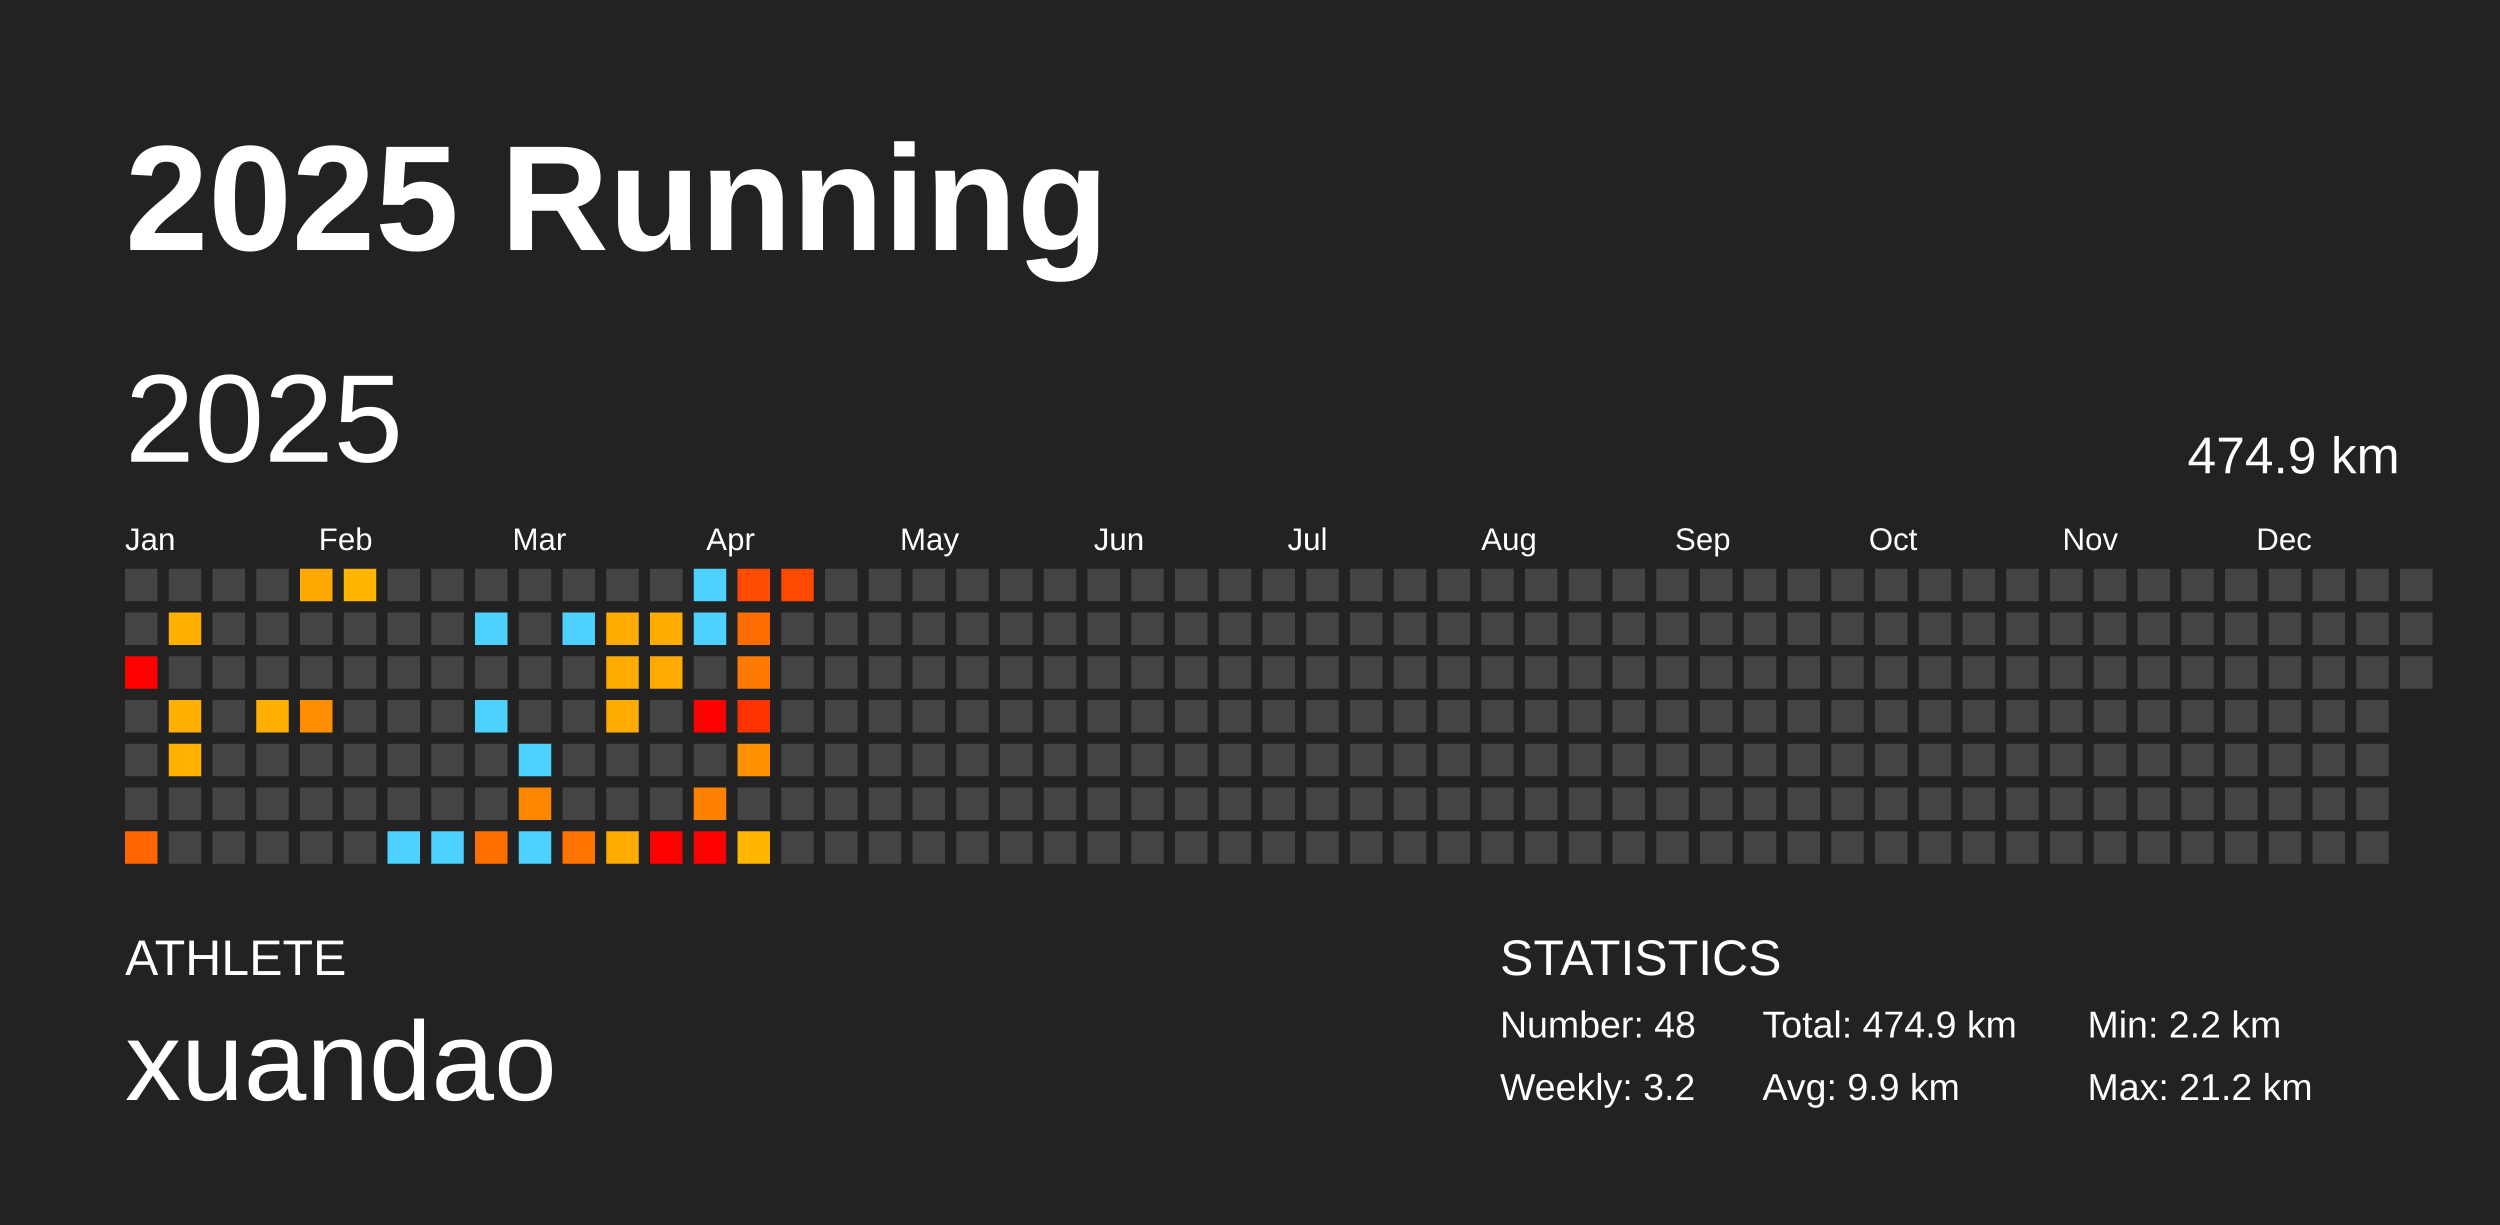
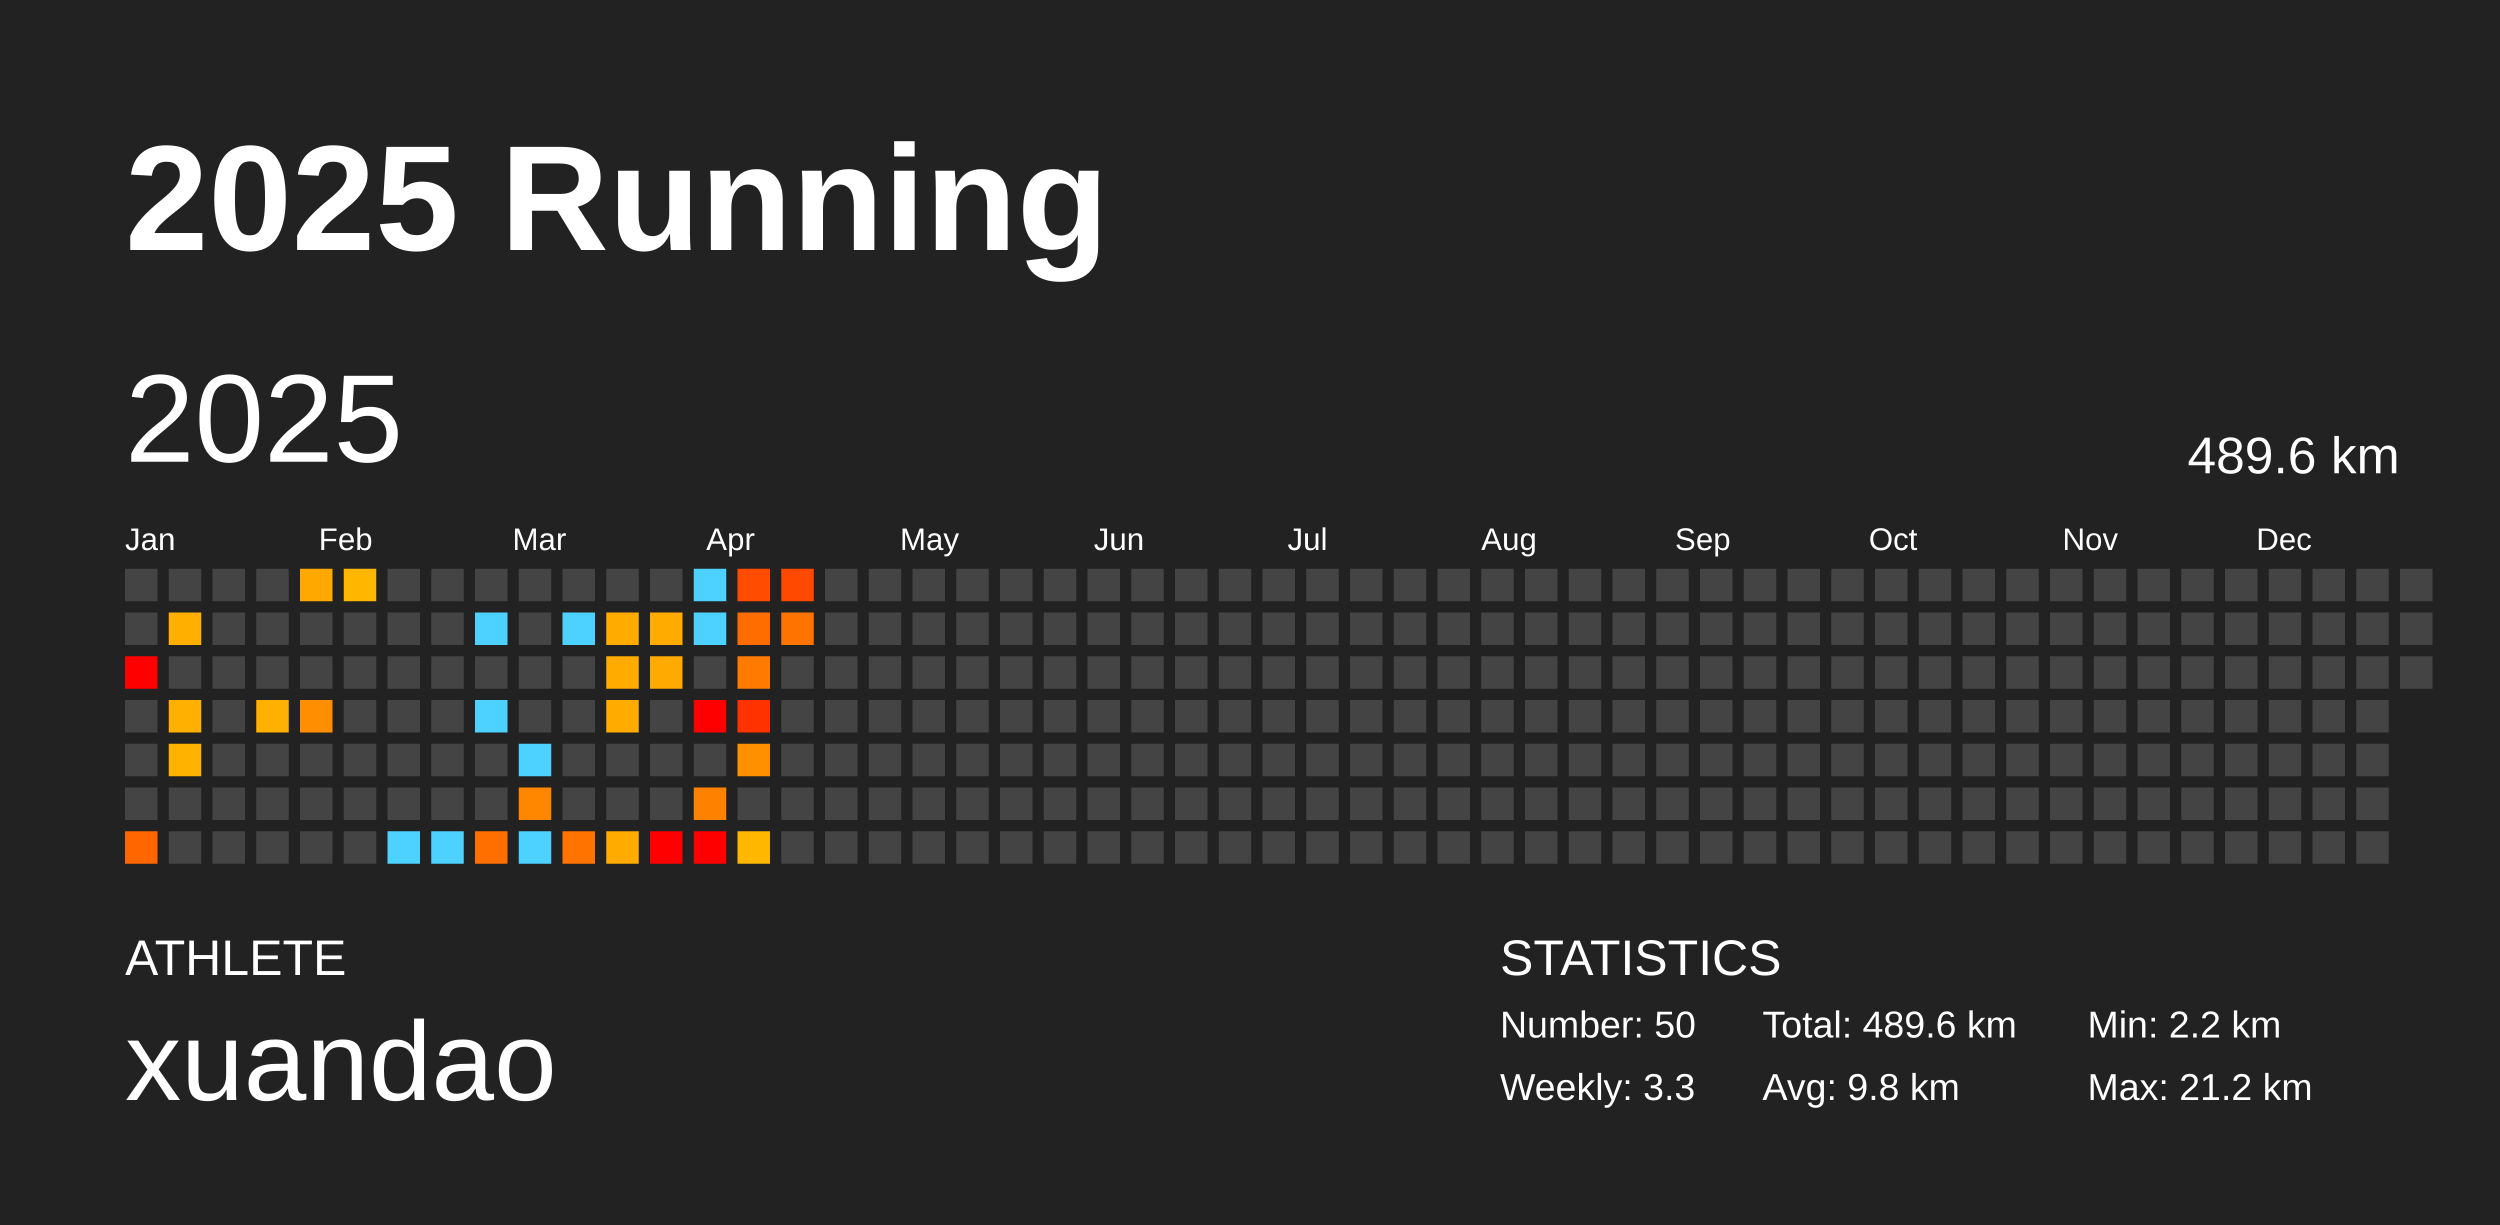
<svg xmlns="http://www.w3.org/2000/svg" baseProfile="full" height="98mm" version="1.1" viewBox="0,0,200,98" width="200mm">
  <defs />
  <rect fill="#222222" height="98" width="200" x="0" y="0" />
  <text fill="#FFFFFF" style="font-size:12px; font-family:Arial; font-weight:bold;" x="10" y="20">2025 Running</text>
  <text fill="#FFFFFF" style="font-size:4px; font-family:Arial" x="10" y="78">ATHLETE</text>
  <text fill="#FFFFFF" style="font-size:9px; font-family:Arial" x="10" y="88">xuandao</text>
  <text fill="#FFFFFF" style="font-size:4px; font-family:Arial" x="120" y="78">STATISTICS</text>
-   <text fill="#FFFFFF" style="font-size:3px; font-family:Arial" x="120" y="83">Number: 48</text>
-   <text fill="#FFFFFF" style="font-size:3px; font-family:Arial" x="120" y="88">Weekly: 3.2</text>
-   <text fill="#FFFFFF" style="font-size:3px; font-family:Arial" x="141" y="83">Total: 474.9 km</text>
-   <text fill="#FFFFFF" style="font-size:3px; font-family:Arial" x="141" y="88">Avg: 9.9 km</text>
+   <text fill="#FFFFFF" style="font-size:3px; font-family:Arial" x="120" y="83">Number: 50</text>
+   <text fill="#FFFFFF" style="font-size:3px; font-family:Arial" x="120" y="88">Weekly: 3.3</text>
+   <text fill="#FFFFFF" style="font-size:3px; font-family:Arial" x="141" y="83">Total: 489.6 km</text>
+   <text fill="#FFFFFF" style="font-size:3px; font-family:Arial" x="141" y="88">Avg: 9.8 km</text>
  <text fill="#FFFFFF" style="font-size:3px; font-family:Arial" x="167" y="83">Min: 2.2 km</text>
  <text fill="#FFFFFF" style="font-size:3px; font-family:Arial" x="167" y="88">Max: 21.2 km</text>
  <text dominant-baseline="hanging" fill="#FFFFFF" style="font-size:10.0px; font-family:Arial;" x="10" y="30">2025</text>
-   <text dominant-baseline="hanging" fill="#FFFFFF" style="font-size:4.125px; font-family:Arial;" x="175" y="35">474.9 km</text>
+   <text dominant-baseline="hanging" fill="#FFFFFF" style="font-size:4.125px; font-family:Arial;" x="175" y="35">489.6 km</text>
  <text fill="#FFFFFF" style="font-size:2.5px; font-family:Arial" x="10.0" y="44">Jan</text>
  <text fill="#FFFFFF" style="font-size:2.5px; font-family:Arial" x="25.5" y="44">Feb</text>
  <text fill="#FFFFFF" style="font-size:2.5px; font-family:Arial" x="41.0" y="44">Mar</text>
  <text fill="#FFFFFF" style="font-size:2.5px; font-family:Arial" x="56.5" y="44">Apr</text>
  <text fill="#FFFFFF" style="font-size:2.5px; font-family:Arial" x="72.0" y="44">May</text>
  <text fill="#FFFFFF" style="font-size:2.5px; font-family:Arial" x="87.5" y="44">Jun</text>
  <text fill="#FFFFFF" style="font-size:2.5px; font-family:Arial" x="103.0" y="44">Jul</text>
  <text fill="#FFFFFF" style="font-size:2.5px; font-family:Arial" x="118.5" y="44">Aug</text>
  <text fill="#FFFFFF" style="font-size:2.5px; font-family:Arial" x="134.0" y="44">Sep</text>
  <text fill="#FFFFFF" style="font-size:2.5px; font-family:Arial" x="149.5" y="44">Oct</text>
  <text fill="#FFFFFF" style="font-size:2.5px; font-family:Arial" x="165.0" y="44">Nov</text>
  <text fill="#FFFFFF" style="font-size:2.5px; font-family:Arial" x="180.5" y="44">Dec</text>
  <rect fill="#444444" height="2.6" width="2.6" x="10.0" y="45.5" />
  <rect fill="#444444" height="2.6" width="2.6" x="10.0" y="49.0" />
  <rect fill="red" height="2.6" width="2.6" x="10.0" y="52.5" />
  <rect fill="#444444" height="2.6" width="2.6" x="10.0" y="56.0" />
  <rect fill="#444444" height="2.6" width="2.6" x="10.0" y="59.5" />
  <rect fill="#444444" height="2.6" width="2.6" x="10.0" y="63.0" />
  <rect fill="#ff6600" height="2.6" width="2.6" x="10.0" y="66.5" />
  <rect fill="#444444" height="2.6" width="2.6" x="13.5" y="45.5" />
  <rect fill="#ffaf00" height="2.6" width="2.6" x="13.5" y="49.0" />
  <rect fill="#444444" height="2.6" width="2.6" x="13.5" y="52.5" />
  <rect fill="#ffb000" height="2.6" width="2.6" x="13.5" y="56.0" />
  <rect fill="#ffb200" height="2.6" width="2.6" x="13.5" y="59.5" />
  <rect fill="#444444" height="2.6" width="2.6" x="13.5" y="63.0" />
  <rect fill="#444444" height="2.6" width="2.6" x="13.5" y="66.5" />
  <rect fill="#444444" height="2.6" width="2.6" x="17.0" y="45.5" />
  <rect fill="#444444" height="2.6" width="2.6" x="17.0" y="49.0" />
  <rect fill="#444444" height="2.6" width="2.6" x="17.0" y="52.5" />
  <rect fill="#444444" height="2.6" width="2.6" x="17.0" y="56.0" />
  <rect fill="#444444" height="2.6" width="2.6" x="17.0" y="59.5" />
  <rect fill="#444444" height="2.6" width="2.6" x="17.0" y="63.0" />
  <rect fill="#444444" height="2.6" width="2.6" x="17.0" y="66.5" />
  <rect fill="#444444" height="2.6" width="2.6" x="20.5" y="45.5" />
  <rect fill="#444444" height="2.6" width="2.6" x="20.5" y="49.0" />
  <rect fill="#444444" height="2.6" width="2.6" x="20.5" y="52.5" />
  <rect fill="#ffb000" height="2.6" width="2.6" x="20.5" y="56.0" />
  <rect fill="#444444" height="2.6" width="2.6" x="20.5" y="59.5" />
  <rect fill="#444444" height="2.6" width="2.6" x="20.5" y="63.0" />
  <rect fill="#444444" height="2.6" width="2.6" x="20.5" y="66.5" />
  <rect fill="#ffa800" height="2.6" width="2.6" x="24.0" y="45.5" />
  <rect fill="#444444" height="2.6" width="2.6" x="24.0" y="49.0" />
  <rect fill="#444444" height="2.6" width="2.6" x="24.0" y="52.5" />
  <rect fill="#ff8f00" height="2.6" width="2.6" x="24.0" y="56.0" />
  <rect fill="#444444" height="2.6" width="2.6" x="24.0" y="59.5" />
  <rect fill="#444444" height="2.6" width="2.6" x="24.0" y="63.0" />
  <rect fill="#444444" height="2.6" width="2.6" x="24.0" y="66.5" />
  <rect fill="#ffb600" height="2.6" width="2.6" x="27.5" y="45.5" />
  <rect fill="#444444" height="2.6" width="2.6" x="27.5" y="49.0" />
  <rect fill="#444444" height="2.6" width="2.6" x="27.5" y="52.5" />
  <rect fill="#444444" height="2.6" width="2.6" x="27.5" y="56.0" />
  <rect fill="#444444" height="2.6" width="2.6" x="27.5" y="59.5" />
  <rect fill="#444444" height="2.6" width="2.6" x="27.5" y="63.0" />
  <rect fill="#444444" height="2.6" width="2.6" x="27.5" y="66.5" />
  <rect fill="#444444" height="2.6" width="2.6" x="31.0" y="45.5" />
  <rect fill="#444444" height="2.6" width="2.6" x="31.0" y="49.0" />
  <rect fill="#444444" height="2.6" width="2.6" x="31.0" y="52.5" />
  <rect fill="#444444" height="2.6" width="2.6" x="31.0" y="56.0" />
  <rect fill="#444444" height="2.6" width="2.6" x="31.0" y="59.5" />
  <rect fill="#444444" height="2.6" width="2.6" x="31.0" y="63.0" />
  <rect fill="#4dd2ff" height="2.6" width="2.6" x="31.0" y="66.5" />
  <rect fill="#444444" height="2.6" width="2.6" x="34.5" y="45.5" />
  <rect fill="#444444" height="2.6" width="2.6" x="34.5" y="49.0" />
  <rect fill="#444444" height="2.6" width="2.6" x="34.5" y="52.5" />
  <rect fill="#444444" height="2.6" width="2.6" x="34.5" y="56.0" />
  <rect fill="#444444" height="2.6" width="2.6" x="34.5" y="59.5" />
  <rect fill="#444444" height="2.6" width="2.6" x="34.5" y="63.0" />
  <rect fill="#4dd2ff" height="2.6" width="2.6" x="34.5" y="66.5" />
  <rect fill="#444444" height="2.6" width="2.6" x="38.0" y="45.5" />
  <rect fill="#4dd2ff" height="2.6" width="2.6" x="38.0" y="49.0" />
  <rect fill="#444444" height="2.6" width="2.6" x="38.0" y="52.5" />
  <rect fill="#4dd2ff" height="2.6" width="2.6" x="38.0" y="56.0" />
  <rect fill="#444444" height="2.6" width="2.6" x="38.0" y="59.5" />
  <rect fill="#444444" height="2.6" width="2.6" x="38.0" y="63.0" />
  <rect fill="#ff6f00" height="2.6" width="2.6" x="38.0" y="66.5" />
  <rect fill="#444444" height="2.6" width="2.6" x="41.5" y="45.5" />
  <rect fill="#444444" height="2.6" width="2.6" x="41.5" y="49.0" />
  <rect fill="#444444" height="2.6" width="2.6" x="41.5" y="52.5" />
  <rect fill="#444444" height="2.6" width="2.6" x="41.5" y="56.0" />
  <rect fill="#4dd2ff" height="2.6" width="2.6" x="41.5" y="59.5" />
  <rect fill="#ff8700" height="2.6" width="2.6" x="41.5" y="63.0" />
  <rect fill="#4dd2ff" height="2.6" width="2.6" x="41.5" y="66.5" />
  <rect fill="#444444" height="2.6" width="2.6" x="45.0" y="45.5" />
  <rect fill="#4dd2ff" height="2.6" width="2.6" x="45.0" y="49.0" />
  <rect fill="#444444" height="2.6" width="2.6" x="45.0" y="52.5" />
  <rect fill="#444444" height="2.6" width="2.6" x="45.0" y="56.0" />
  <rect fill="#444444" height="2.6" width="2.6" x="45.0" y="59.5" />
  <rect fill="#444444" height="2.6" width="2.6" x="45.0" y="63.0" />
  <rect fill="#ff7300" height="2.6" width="2.6" x="45.0" y="66.5" />
  <rect fill="#444444" height="2.6" width="2.6" x="48.5" y="45.5" />
  <rect fill="#ffab00" height="2.6" width="2.6" x="48.5" y="49.0" />
  <rect fill="#ffab00" height="2.6" width="2.6" x="48.5" y="52.5" />
  <rect fill="#ffab00" height="2.6" width="2.6" x="48.5" y="56.0" />
  <rect fill="#444444" height="2.6" width="2.6" x="48.5" y="59.5" />
  <rect fill="#444444" height="2.6" width="2.6" x="48.5" y="63.0" />
  <rect fill="#ffab00" height="2.6" width="2.6" x="48.5" y="66.5" />
  <rect fill="#444444" height="2.6" width="2.6" x="52.0" y="45.5" />
  <rect fill="#ffab00" height="2.6" width="2.6" x="52.0" y="49.0" />
  <rect fill="#ffaa00" height="2.6" width="2.6" x="52.0" y="52.5" />
  <rect fill="#444444" height="2.6" width="2.6" x="52.0" y="56.0" />
  <rect fill="#444444" height="2.6" width="2.6" x="52.0" y="59.5" />
  <rect fill="#444444" height="2.6" width="2.6" x="52.0" y="63.0" />
  <rect fill="red" height="2.6" width="2.6" x="52.0" y="66.5" />
  <rect fill="#4dd2ff" height="2.6" width="2.6" x="55.5" y="45.5" />
  <rect fill="#4dd2ff" height="2.6" width="2.6" x="55.5" y="49.0" />
  <rect fill="#444444" height="2.6" width="2.6" x="55.5" y="52.5" />
  <rect fill="red" height="2.6" width="2.6" x="55.5" y="56.0" />
  <rect fill="#444444" height="2.6" width="2.6" x="55.5" y="59.5" />
  <rect fill="#ff8100" height="2.6" width="2.6" x="55.5" y="63.0" />
  <rect fill="red" height="2.6" width="2.6" x="55.5" y="66.5" />
  <rect fill="#ff4c00" height="2.6" width="2.6" x="59.0" y="45.5" />
  <rect fill="#ff6d00" height="2.6" width="2.6" x="59.0" y="49.0" />
  <rect fill="#ff7a00" height="2.6" width="2.6" x="59.0" y="52.5" />
  <rect fill="#ff3200" height="2.6" width="2.6" x="59.0" y="56.0" />
  <rect fill="#ff9100" height="2.6" width="2.6" x="59.0" y="59.5" />
  <rect fill="#444444" height="2.6" width="2.6" x="59.0" y="63.0" />
  <rect fill="#ffb700" height="2.6" width="2.6" x="59.0" y="66.5" />
  <rect fill="#ff4800" height="2.6" width="2.6" x="62.5" y="45.5" />
-   <rect fill="#444444" height="2.6" width="2.6" x="62.5" y="49.0" />
+   <rect fill="#ff7300" height="2.6" width="2.6" x="62.5" y="49.0" />
  <rect fill="#444444" height="2.6" width="2.6" x="62.5" y="52.5" />
  <rect fill="#444444" height="2.6" width="2.6" x="62.5" y="56.0" />
  <rect fill="#444444" height="2.6" width="2.6" x="62.5" y="59.5" />
  <rect fill="#444444" height="2.6" width="2.6" x="62.5" y="63.0" />
  <rect fill="#444444" height="2.6" width="2.6" x="62.5" y="66.5" />
  <rect fill="#444444" height="2.6" width="2.6" x="66.0" y="45.5" />
  <rect fill="#444444" height="2.6" width="2.6" x="66.0" y="49.0" />
  <rect fill="#444444" height="2.6" width="2.6" x="66.0" y="52.5" />
  <rect fill="#444444" height="2.6" width="2.6" x="66.0" y="56.0" />
  <rect fill="#444444" height="2.6" width="2.6" x="66.0" y="59.5" />
  <rect fill="#444444" height="2.6" width="2.6" x="66.0" y="63.0" />
  <rect fill="#444444" height="2.6" width="2.6" x="66.0" y="66.5" />
  <rect fill="#444444" height="2.6" width="2.6" x="69.5" y="45.5" />
  <rect fill="#444444" height="2.6" width="2.6" x="69.5" y="49.0" />
  <rect fill="#444444" height="2.6" width="2.6" x="69.5" y="52.5" />
  <rect fill="#444444" height="2.6" width="2.6" x="69.5" y="56.0" />
  <rect fill="#444444" height="2.6" width="2.6" x="69.5" y="59.5" />
  <rect fill="#444444" height="2.6" width="2.6" x="69.5" y="63.0" />
  <rect fill="#444444" height="2.6" width="2.6" x="69.5" y="66.5" />
  <rect fill="#444444" height="2.6" width="2.6" x="73.0" y="45.5" />
  <rect fill="#444444" height="2.6" width="2.6" x="73.0" y="49.0" />
  <rect fill="#444444" height="2.6" width="2.6" x="73.0" y="52.5" />
  <rect fill="#444444" height="2.6" width="2.6" x="73.0" y="56.0" />
  <rect fill="#444444" height="2.6" width="2.6" x="73.0" y="59.5" />
  <rect fill="#444444" height="2.6" width="2.6" x="73.0" y="63.0" />
  <rect fill="#444444" height="2.6" width="2.6" x="73.0" y="66.5" />
  <rect fill="#444444" height="2.6" width="2.6" x="76.5" y="45.5" />
  <rect fill="#444444" height="2.6" width="2.6" x="76.5" y="49.0" />
  <rect fill="#444444" height="2.6" width="2.6" x="76.5" y="52.5" />
  <rect fill="#444444" height="2.6" width="2.6" x="76.5" y="56.0" />
  <rect fill="#444444" height="2.6" width="2.6" x="76.5" y="59.5" />
  <rect fill="#444444" height="2.6" width="2.6" x="76.5" y="63.0" />
  <rect fill="#444444" height="2.6" width="2.6" x="76.5" y="66.5" />
  <rect fill="#444444" height="2.6" width="2.6" x="80.0" y="45.5" />
  <rect fill="#444444" height="2.6" width="2.6" x="80.0" y="49.0" />
  <rect fill="#444444" height="2.6" width="2.6" x="80.0" y="52.5" />
  <rect fill="#444444" height="2.6" width="2.6" x="80.0" y="56.0" />
  <rect fill="#444444" height="2.6" width="2.6" x="80.0" y="59.5" />
  <rect fill="#444444" height="2.6" width="2.6" x="80.0" y="63.0" />
  <rect fill="#444444" height="2.6" width="2.6" x="80.0" y="66.5" />
  <rect fill="#444444" height="2.6" width="2.6" x="83.5" y="45.5" />
  <rect fill="#444444" height="2.6" width="2.6" x="83.5" y="49.0" />
  <rect fill="#444444" height="2.6" width="2.6" x="83.5" y="52.5" />
  <rect fill="#444444" height="2.6" width="2.6" x="83.5" y="56.0" />
  <rect fill="#444444" height="2.6" width="2.6" x="83.5" y="59.5" />
  <rect fill="#444444" height="2.6" width="2.6" x="83.5" y="63.0" />
  <rect fill="#444444" height="2.6" width="2.6" x="83.5" y="66.5" />
  <rect fill="#444444" height="2.6" width="2.6" x="87.0" y="45.5" />
  <rect fill="#444444" height="2.6" width="2.6" x="87.0" y="49.0" />
  <rect fill="#444444" height="2.6" width="2.6" x="87.0" y="52.5" />
  <rect fill="#444444" height="2.6" width="2.6" x="87.0" y="56.0" />
  <rect fill="#444444" height="2.6" width="2.6" x="87.0" y="59.5" />
  <rect fill="#444444" height="2.6" width="2.6" x="87.0" y="63.0" />
  <rect fill="#444444" height="2.6" width="2.6" x="87.0" y="66.5" />
  <rect fill="#444444" height="2.6" width="2.6" x="90.5" y="45.5" />
  <rect fill="#444444" height="2.6" width="2.6" x="90.5" y="49.0" />
  <rect fill="#444444" height="2.6" width="2.6" x="90.5" y="52.5" />
  <rect fill="#444444" height="2.6" width="2.6" x="90.5" y="56.0" />
  <rect fill="#444444" height="2.6" width="2.6" x="90.5" y="59.5" />
  <rect fill="#444444" height="2.6" width="2.6" x="90.5" y="63.0" />
  <rect fill="#444444" height="2.6" width="2.6" x="90.5" y="66.5" />
  <rect fill="#444444" height="2.6" width="2.6" x="94.0" y="45.5" />
  <rect fill="#444444" height="2.6" width="2.6" x="94.0" y="49.0" />
  <rect fill="#444444" height="2.6" width="2.6" x="94.0" y="52.5" />
  <rect fill="#444444" height="2.6" width="2.6" x="94.0" y="56.0" />
  <rect fill="#444444" height="2.6" width="2.6" x="94.0" y="59.5" />
  <rect fill="#444444" height="2.6" width="2.6" x="94.0" y="63.0" />
  <rect fill="#444444" height="2.6" width="2.6" x="94.0" y="66.5" />
  <rect fill="#444444" height="2.6" width="2.6" x="97.5" y="45.5" />
  <rect fill="#444444" height="2.6" width="2.6" x="97.5" y="49.0" />
  <rect fill="#444444" height="2.6" width="2.6" x="97.5" y="52.5" />
  <rect fill="#444444" height="2.6" width="2.6" x="97.5" y="56.0" />
  <rect fill="#444444" height="2.6" width="2.6" x="97.5" y="59.5" />
  <rect fill="#444444" height="2.6" width="2.6" x="97.5" y="63.0" />
  <rect fill="#444444" height="2.6" width="2.6" x="97.5" y="66.5" />
  <rect fill="#444444" height="2.6" width="2.6" x="101.0" y="45.5" />
  <rect fill="#444444" height="2.6" width="2.6" x="101.0" y="49.0" />
  <rect fill="#444444" height="2.6" width="2.6" x="101.0" y="52.5" />
  <rect fill="#444444" height="2.6" width="2.6" x="101.0" y="56.0" />
  <rect fill="#444444" height="2.6" width="2.6" x="101.0" y="59.5" />
  <rect fill="#444444" height="2.6" width="2.6" x="101.0" y="63.0" />
  <rect fill="#444444" height="2.6" width="2.6" x="101.0" y="66.5" />
  <rect fill="#444444" height="2.6" width="2.6" x="104.5" y="45.5" />
  <rect fill="#444444" height="2.6" width="2.6" x="104.5" y="49.0" />
  <rect fill="#444444" height="2.6" width="2.6" x="104.5" y="52.5" />
  <rect fill="#444444" height="2.6" width="2.6" x="104.5" y="56.0" />
  <rect fill="#444444" height="2.6" width="2.6" x="104.5" y="59.5" />
  <rect fill="#444444" height="2.6" width="2.6" x="104.5" y="63.0" />
  <rect fill="#444444" height="2.6" width="2.6" x="104.5" y="66.5" />
  <rect fill="#444444" height="2.6" width="2.6" x="108.0" y="45.5" />
  <rect fill="#444444" height="2.6" width="2.6" x="108.0" y="49.0" />
  <rect fill="#444444" height="2.6" width="2.6" x="108.0" y="52.5" />
  <rect fill="#444444" height="2.6" width="2.6" x="108.0" y="56.0" />
  <rect fill="#444444" height="2.6" width="2.6" x="108.0" y="59.5" />
  <rect fill="#444444" height="2.6" width="2.6" x="108.0" y="63.0" />
  <rect fill="#444444" height="2.6" width="2.6" x="108.0" y="66.5" />
  <rect fill="#444444" height="2.6" width="2.6" x="111.5" y="45.5" />
  <rect fill="#444444" height="2.6" width="2.6" x="111.5" y="49.0" />
  <rect fill="#444444" height="2.6" width="2.6" x="111.5" y="52.5" />
  <rect fill="#444444" height="2.6" width="2.6" x="111.5" y="56.0" />
  <rect fill="#444444" height="2.6" width="2.6" x="111.5" y="59.5" />
  <rect fill="#444444" height="2.6" width="2.6" x="111.5" y="63.0" />
  <rect fill="#444444" height="2.6" width="2.6" x="111.5" y="66.5" />
  <rect fill="#444444" height="2.6" width="2.6" x="115.0" y="45.5" />
  <rect fill="#444444" height="2.6" width="2.6" x="115.0" y="49.0" />
  <rect fill="#444444" height="2.6" width="2.6" x="115.0" y="52.5" />
  <rect fill="#444444" height="2.6" width="2.6" x="115.0" y="56.0" />
  <rect fill="#444444" height="2.6" width="2.6" x="115.0" y="59.5" />
  <rect fill="#444444" height="2.6" width="2.6" x="115.0" y="63.0" />
  <rect fill="#444444" height="2.6" width="2.6" x="115.0" y="66.5" />
  <rect fill="#444444" height="2.6" width="2.6" x="118.5" y="45.5" />
  <rect fill="#444444" height="2.6" width="2.6" x="118.5" y="49.0" />
  <rect fill="#444444" height="2.6" width="2.6" x="118.5" y="52.5" />
  <rect fill="#444444" height="2.6" width="2.6" x="118.5" y="56.0" />
  <rect fill="#444444" height="2.6" width="2.6" x="118.5" y="59.5" />
  <rect fill="#444444" height="2.6" width="2.6" x="118.5" y="63.0" />
  <rect fill="#444444" height="2.6" width="2.6" x="118.5" y="66.5" />
  <rect fill="#444444" height="2.6" width="2.6" x="122.0" y="45.5" />
  <rect fill="#444444" height="2.6" width="2.6" x="122.0" y="49.0" />
  <rect fill="#444444" height="2.6" width="2.6" x="122.0" y="52.5" />
  <rect fill="#444444" height="2.6" width="2.6" x="122.0" y="56.0" />
  <rect fill="#444444" height="2.6" width="2.6" x="122.0" y="59.5" />
  <rect fill="#444444" height="2.6" width="2.6" x="122.0" y="63.0" />
  <rect fill="#444444" height="2.6" width="2.6" x="122.0" y="66.5" />
  <rect fill="#444444" height="2.6" width="2.6" x="125.5" y="45.5" />
  <rect fill="#444444" height="2.6" width="2.6" x="125.5" y="49.0" />
  <rect fill="#444444" height="2.6" width="2.6" x="125.5" y="52.5" />
  <rect fill="#444444" height="2.6" width="2.6" x="125.5" y="56.0" />
  <rect fill="#444444" height="2.6" width="2.6" x="125.5" y="59.5" />
  <rect fill="#444444" height="2.6" width="2.6" x="125.5" y="63.0" />
  <rect fill="#444444" height="2.6" width="2.6" x="125.5" y="66.5" />
  <rect fill="#444444" height="2.6" width="2.6" x="129.0" y="45.5" />
  <rect fill="#444444" height="2.6" width="2.6" x="129.0" y="49.0" />
  <rect fill="#444444" height="2.6" width="2.6" x="129.0" y="52.5" />
  <rect fill="#444444" height="2.6" width="2.6" x="129.0" y="56.0" />
  <rect fill="#444444" height="2.6" width="2.6" x="129.0" y="59.5" />
  <rect fill="#444444" height="2.6" width="2.6" x="129.0" y="63.0" />
  <rect fill="#444444" height="2.6" width="2.6" x="129.0" y="66.5" />
  <rect fill="#444444" height="2.6" width="2.6" x="132.5" y="45.5" />
  <rect fill="#444444" height="2.6" width="2.6" x="132.5" y="49.0" />
  <rect fill="#444444" height="2.6" width="2.6" x="132.5" y="52.5" />
  <rect fill="#444444" height="2.6" width="2.6" x="132.5" y="56.0" />
  <rect fill="#444444" height="2.6" width="2.6" x="132.5" y="59.5" />
  <rect fill="#444444" height="2.6" width="2.6" x="132.5" y="63.0" />
  <rect fill="#444444" height="2.6" width="2.6" x="132.5" y="66.5" />
  <rect fill="#444444" height="2.6" width="2.6" x="136.0" y="45.5" />
  <rect fill="#444444" height="2.6" width="2.6" x="136.0" y="49.0" />
  <rect fill="#444444" height="2.6" width="2.6" x="136.0" y="52.5" />
  <rect fill="#444444" height="2.6" width="2.6" x="136.0" y="56.0" />
  <rect fill="#444444" height="2.6" width="2.6" x="136.0" y="59.5" />
  <rect fill="#444444" height="2.6" width="2.6" x="136.0" y="63.0" />
  <rect fill="#444444" height="2.6" width="2.6" x="136.0" y="66.5" />
  <rect fill="#444444" height="2.6" width="2.6" x="139.5" y="45.5" />
  <rect fill="#444444" height="2.6" width="2.6" x="139.5" y="49.0" />
  <rect fill="#444444" height="2.6" width="2.6" x="139.5" y="52.5" />
  <rect fill="#444444" height="2.6" width="2.6" x="139.5" y="56.0" />
  <rect fill="#444444" height="2.6" width="2.6" x="139.5" y="59.5" />
  <rect fill="#444444" height="2.6" width="2.6" x="139.5" y="63.0" />
  <rect fill="#444444" height="2.6" width="2.6" x="139.5" y="66.5" />
  <rect fill="#444444" height="2.6" width="2.6" x="143.0" y="45.5" />
  <rect fill="#444444" height="2.6" width="2.6" x="143.0" y="49.0" />
  <rect fill="#444444" height="2.6" width="2.6" x="143.0" y="52.5" />
  <rect fill="#444444" height="2.6" width="2.6" x="143.0" y="56.0" />
  <rect fill="#444444" height="2.6" width="2.6" x="143.0" y="59.5" />
  <rect fill="#444444" height="2.6" width="2.6" x="143.0" y="63.0" />
  <rect fill="#444444" height="2.6" width="2.6" x="143.0" y="66.5" />
  <rect fill="#444444" height="2.6" width="2.6" x="146.5" y="45.5" />
  <rect fill="#444444" height="2.6" width="2.6" x="146.5" y="49.0" />
  <rect fill="#444444" height="2.6" width="2.6" x="146.5" y="52.5" />
  <rect fill="#444444" height="2.6" width="2.6" x="146.5" y="56.0" />
  <rect fill="#444444" height="2.6" width="2.6" x="146.5" y="59.5" />
  <rect fill="#444444" height="2.6" width="2.6" x="146.5" y="63.0" />
  <rect fill="#444444" height="2.6" width="2.6" x="146.5" y="66.5" />
  <rect fill="#444444" height="2.6" width="2.6" x="150.0" y="45.5" />
  <rect fill="#444444" height="2.6" width="2.6" x="150.0" y="49.0" />
  <rect fill="#444444" height="2.6" width="2.6" x="150.0" y="52.5" />
  <rect fill="#444444" height="2.6" width="2.6" x="150.0" y="56.0" />
  <rect fill="#444444" height="2.6" width="2.6" x="150.0" y="59.5" />
  <rect fill="#444444" height="2.6" width="2.6" x="150.0" y="63.0" />
  <rect fill="#444444" height="2.6" width="2.6" x="150.0" y="66.5" />
  <rect fill="#444444" height="2.6" width="2.6" x="153.5" y="45.5" />
  <rect fill="#444444" height="2.6" width="2.6" x="153.5" y="49.0" />
  <rect fill="#444444" height="2.6" width="2.6" x="153.5" y="52.5" />
  <rect fill="#444444" height="2.6" width="2.6" x="153.5" y="56.0" />
  <rect fill="#444444" height="2.6" width="2.6" x="153.5" y="59.5" />
  <rect fill="#444444" height="2.6" width="2.6" x="153.5" y="63.0" />
  <rect fill="#444444" height="2.6" width="2.6" x="153.5" y="66.5" />
  <rect fill="#444444" height="2.6" width="2.6" x="157.0" y="45.5" />
  <rect fill="#444444" height="2.6" width="2.6" x="157.0" y="49.0" />
  <rect fill="#444444" height="2.6" width="2.6" x="157.0" y="52.5" />
  <rect fill="#444444" height="2.6" width="2.6" x="157.0" y="56.0" />
  <rect fill="#444444" height="2.6" width="2.6" x="157.0" y="59.5" />
  <rect fill="#444444" height="2.6" width="2.6" x="157.0" y="63.0" />
  <rect fill="#444444" height="2.6" width="2.6" x="157.0" y="66.5" />
  <rect fill="#444444" height="2.6" width="2.6" x="160.5" y="45.5" />
  <rect fill="#444444" height="2.6" width="2.6" x="160.5" y="49.0" />
  <rect fill="#444444" height="2.6" width="2.6" x="160.5" y="52.5" />
  <rect fill="#444444" height="2.6" width="2.6" x="160.5" y="56.0" />
  <rect fill="#444444" height="2.6" width="2.6" x="160.5" y="59.5" />
  <rect fill="#444444" height="2.6" width="2.6" x="160.5" y="63.0" />
  <rect fill="#444444" height="2.6" width="2.6" x="160.5" y="66.5" />
  <rect fill="#444444" height="2.6" width="2.6" x="164.0" y="45.5" />
  <rect fill="#444444" height="2.6" width="2.6" x="164.0" y="49.0" />
  <rect fill="#444444" height="2.6" width="2.6" x="164.0" y="52.5" />
  <rect fill="#444444" height="2.6" width="2.6" x="164.0" y="56.0" />
  <rect fill="#444444" height="2.6" width="2.6" x="164.0" y="59.5" />
  <rect fill="#444444" height="2.6" width="2.6" x="164.0" y="63.0" />
  <rect fill="#444444" height="2.6" width="2.6" x="164.0" y="66.5" />
  <rect fill="#444444" height="2.6" width="2.6" x="167.5" y="45.5" />
  <rect fill="#444444" height="2.6" width="2.6" x="167.5" y="49.0" />
  <rect fill="#444444" height="2.6" width="2.6" x="167.5" y="52.5" />
  <rect fill="#444444" height="2.6" width="2.6" x="167.5" y="56.0" />
  <rect fill="#444444" height="2.6" width="2.6" x="167.5" y="59.5" />
  <rect fill="#444444" height="2.6" width="2.6" x="167.5" y="63.0" />
  <rect fill="#444444" height="2.6" width="2.6" x="167.5" y="66.5" />
  <rect fill="#444444" height="2.6" width="2.6" x="171.0" y="45.5" />
  <rect fill="#444444" height="2.6" width="2.6" x="171.0" y="49.0" />
  <rect fill="#444444" height="2.6" width="2.6" x="171.0" y="52.5" />
  <rect fill="#444444" height="2.6" width="2.6" x="171.0" y="56.0" />
  <rect fill="#444444" height="2.6" width="2.6" x="171.0" y="59.5" />
  <rect fill="#444444" height="2.6" width="2.6" x="171.0" y="63.0" />
  <rect fill="#444444" height="2.6" width="2.6" x="171.0" y="66.5" />
  <rect fill="#444444" height="2.6" width="2.6" x="174.5" y="45.5" />
  <rect fill="#444444" height="2.6" width="2.6" x="174.5" y="49.0" />
  <rect fill="#444444" height="2.6" width="2.6" x="174.5" y="52.5" />
  <rect fill="#444444" height="2.6" width="2.6" x="174.5" y="56.0" />
  <rect fill="#444444" height="2.6" width="2.6" x="174.5" y="59.5" />
  <rect fill="#444444" height="2.6" width="2.6" x="174.5" y="63.0" />
  <rect fill="#444444" height="2.6" width="2.6" x="174.5" y="66.5" />
  <rect fill="#444444" height="2.6" width="2.6" x="178.0" y="45.5" />
  <rect fill="#444444" height="2.6" width="2.6" x="178.0" y="49.0" />
  <rect fill="#444444" height="2.6" width="2.6" x="178.0" y="52.5" />
  <rect fill="#444444" height="2.6" width="2.6" x="178.0" y="56.0" />
  <rect fill="#444444" height="2.6" width="2.6" x="178.0" y="59.5" />
  <rect fill="#444444" height="2.6" width="2.6" x="178.0" y="63.0" />
  <rect fill="#444444" height="2.6" width="2.6" x="178.0" y="66.5" />
  <rect fill="#444444" height="2.6" width="2.6" x="181.5" y="45.5" />
  <rect fill="#444444" height="2.6" width="2.6" x="181.5" y="49.0" />
  <rect fill="#444444" height="2.6" width="2.6" x="181.5" y="52.5" />
  <rect fill="#444444" height="2.6" width="2.6" x="181.5" y="56.0" />
  <rect fill="#444444" height="2.6" width="2.6" x="181.5" y="59.5" />
  <rect fill="#444444" height="2.6" width="2.6" x="181.5" y="63.0" />
  <rect fill="#444444" height="2.6" width="2.6" x="181.5" y="66.5" />
  <rect fill="#444444" height="2.6" width="2.6" x="185.0" y="45.5" />
  <rect fill="#444444" height="2.6" width="2.6" x="185.0" y="49.0" />
  <rect fill="#444444" height="2.6" width="2.6" x="185.0" y="52.5" />
  <rect fill="#444444" height="2.6" width="2.6" x="185.0" y="56.0" />
  <rect fill="#444444" height="2.6" width="2.6" x="185.0" y="59.5" />
  <rect fill="#444444" height="2.6" width="2.6" x="185.0" y="63.0" />
  <rect fill="#444444" height="2.6" width="2.6" x="185.0" y="66.5" />
  <rect fill="#444444" height="2.6" width="2.6" x="188.5" y="45.5" />
  <rect fill="#444444" height="2.6" width="2.6" x="188.5" y="49.0" />
  <rect fill="#444444" height="2.6" width="2.6" x="188.5" y="52.5" />
  <rect fill="#444444" height="2.6" width="2.6" x="188.5" y="56.0" />
  <rect fill="#444444" height="2.6" width="2.6" x="188.5" y="59.5" />
  <rect fill="#444444" height="2.6" width="2.6" x="188.5" y="63.0" />
  <rect fill="#444444" height="2.6" width="2.6" x="188.5" y="66.5" />
  <rect fill="#444444" height="2.6" width="2.6" x="192.0" y="45.5" />
  <rect fill="#444444" height="2.6" width="2.6" x="192.0" y="49.0" />
  <rect fill="#444444" height="2.6" width="2.6" x="192.0" y="52.5" />
</svg>
